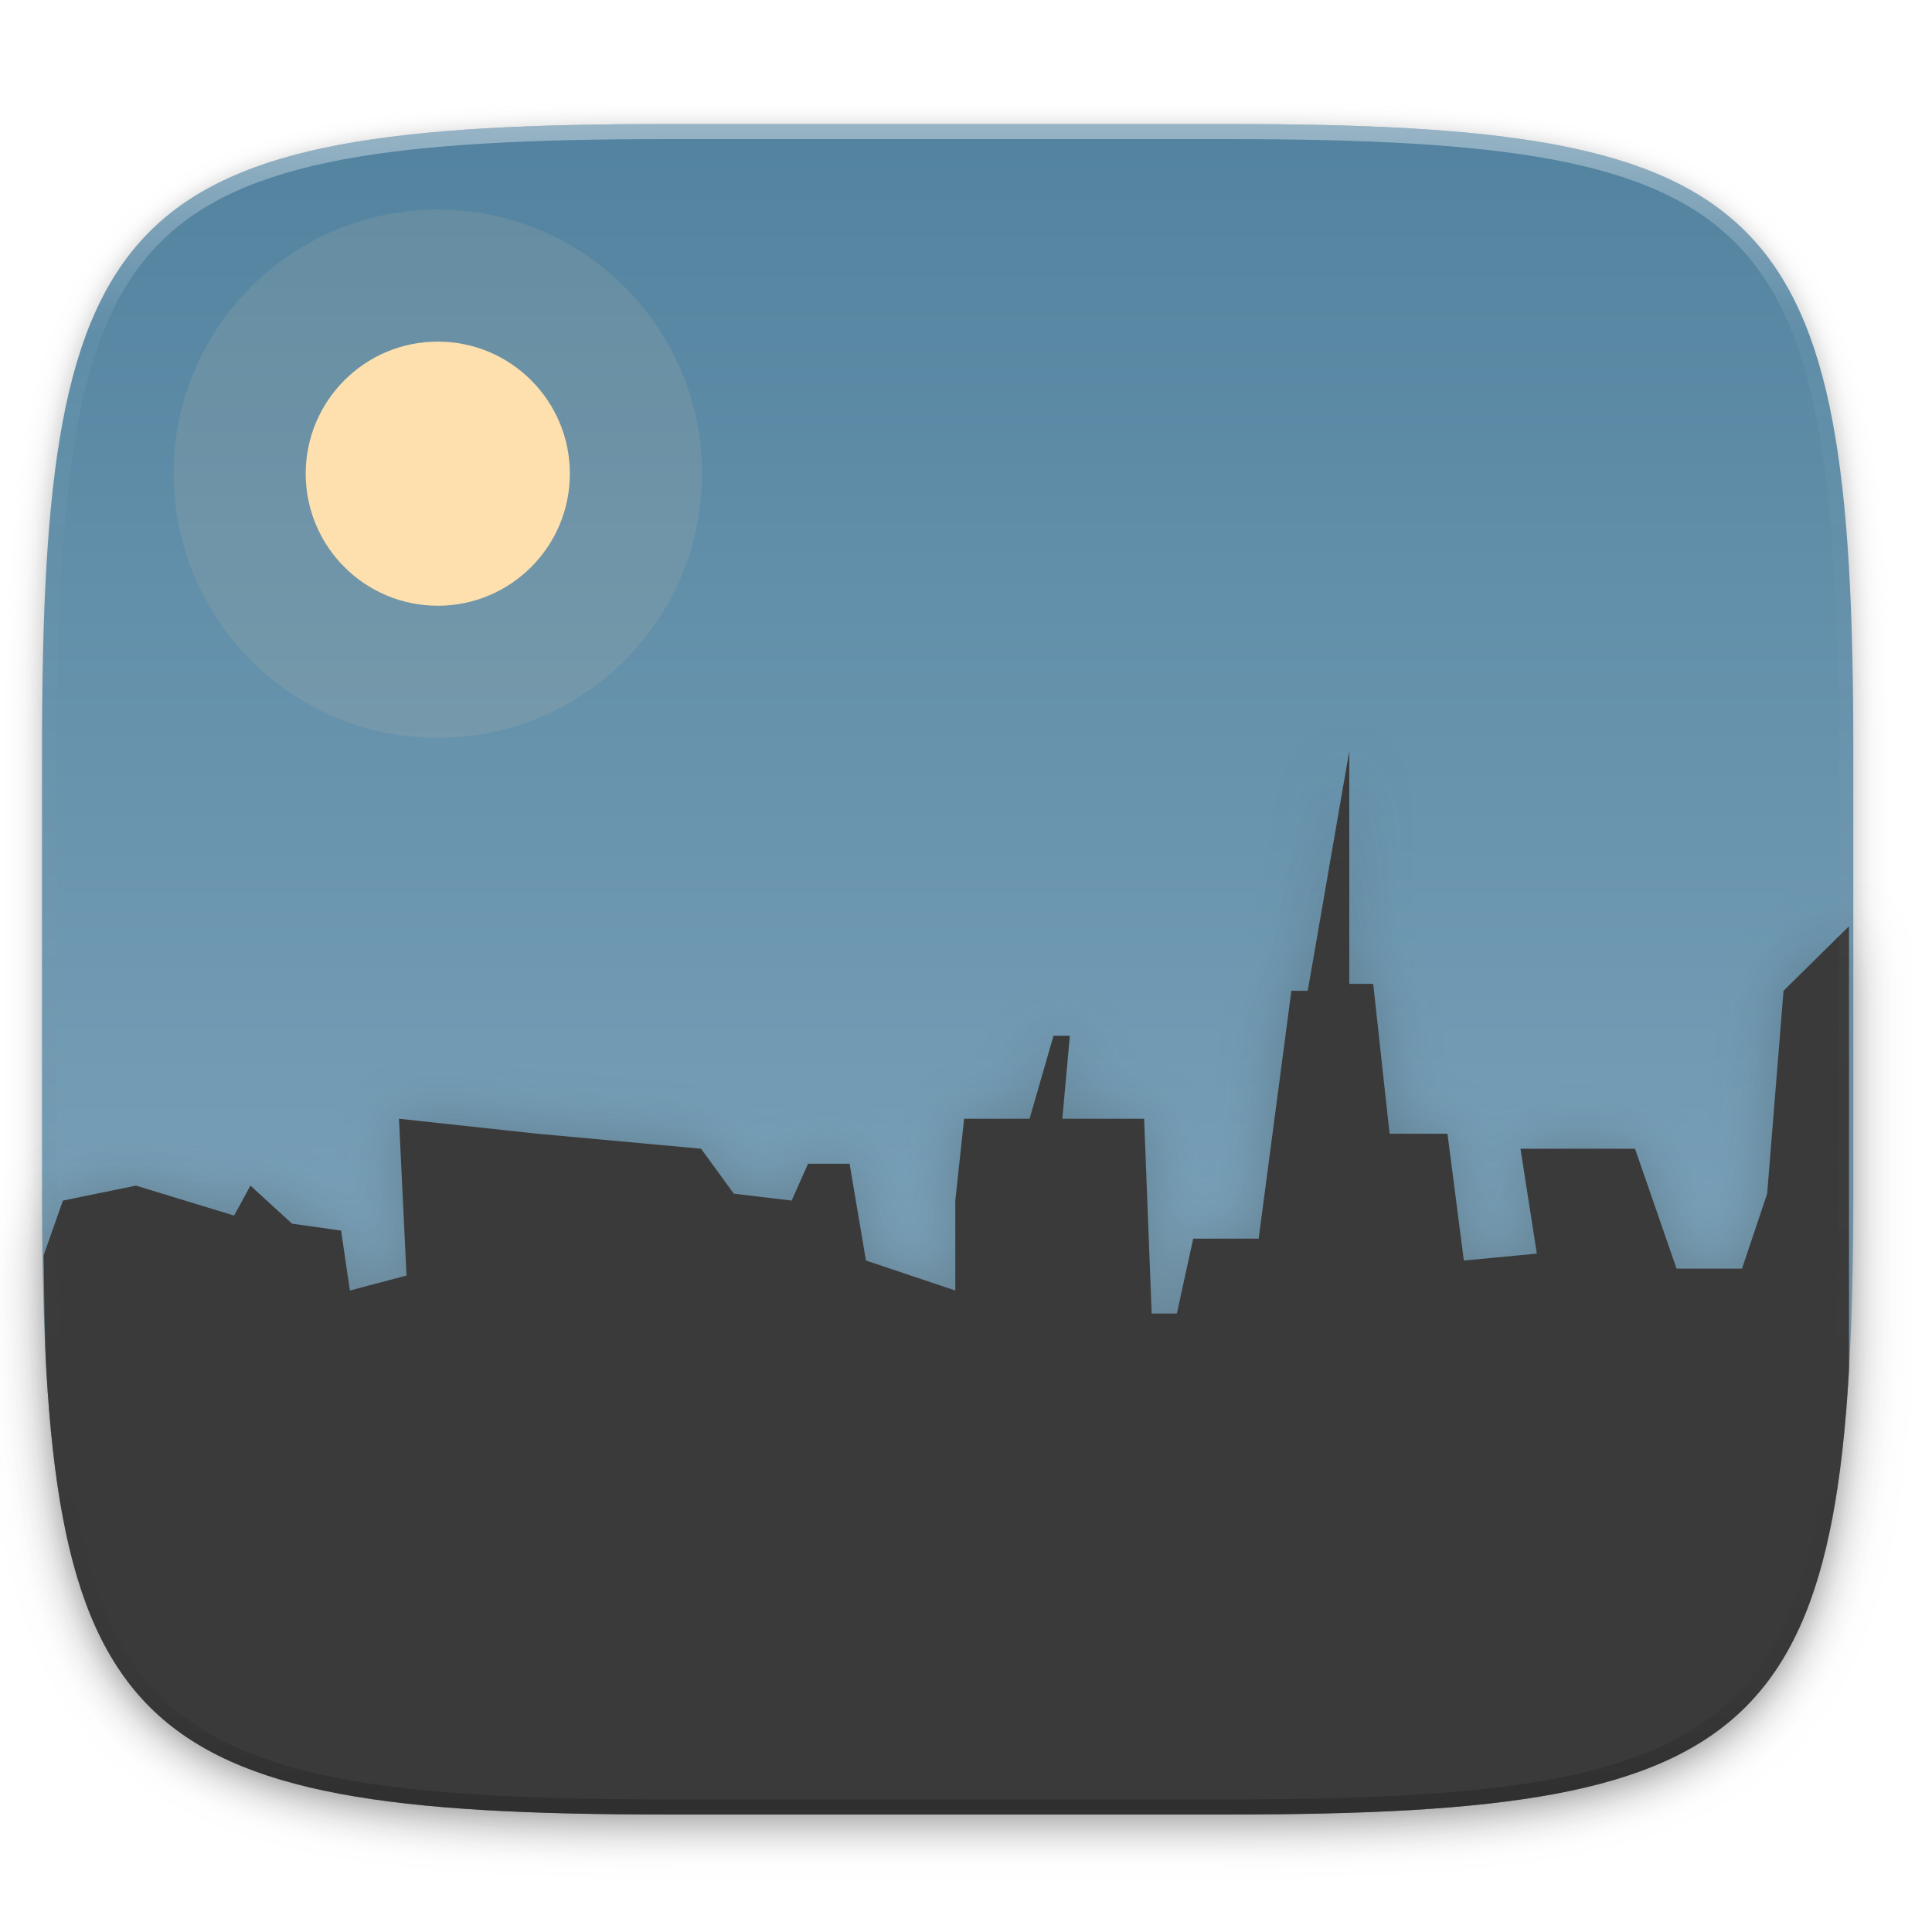
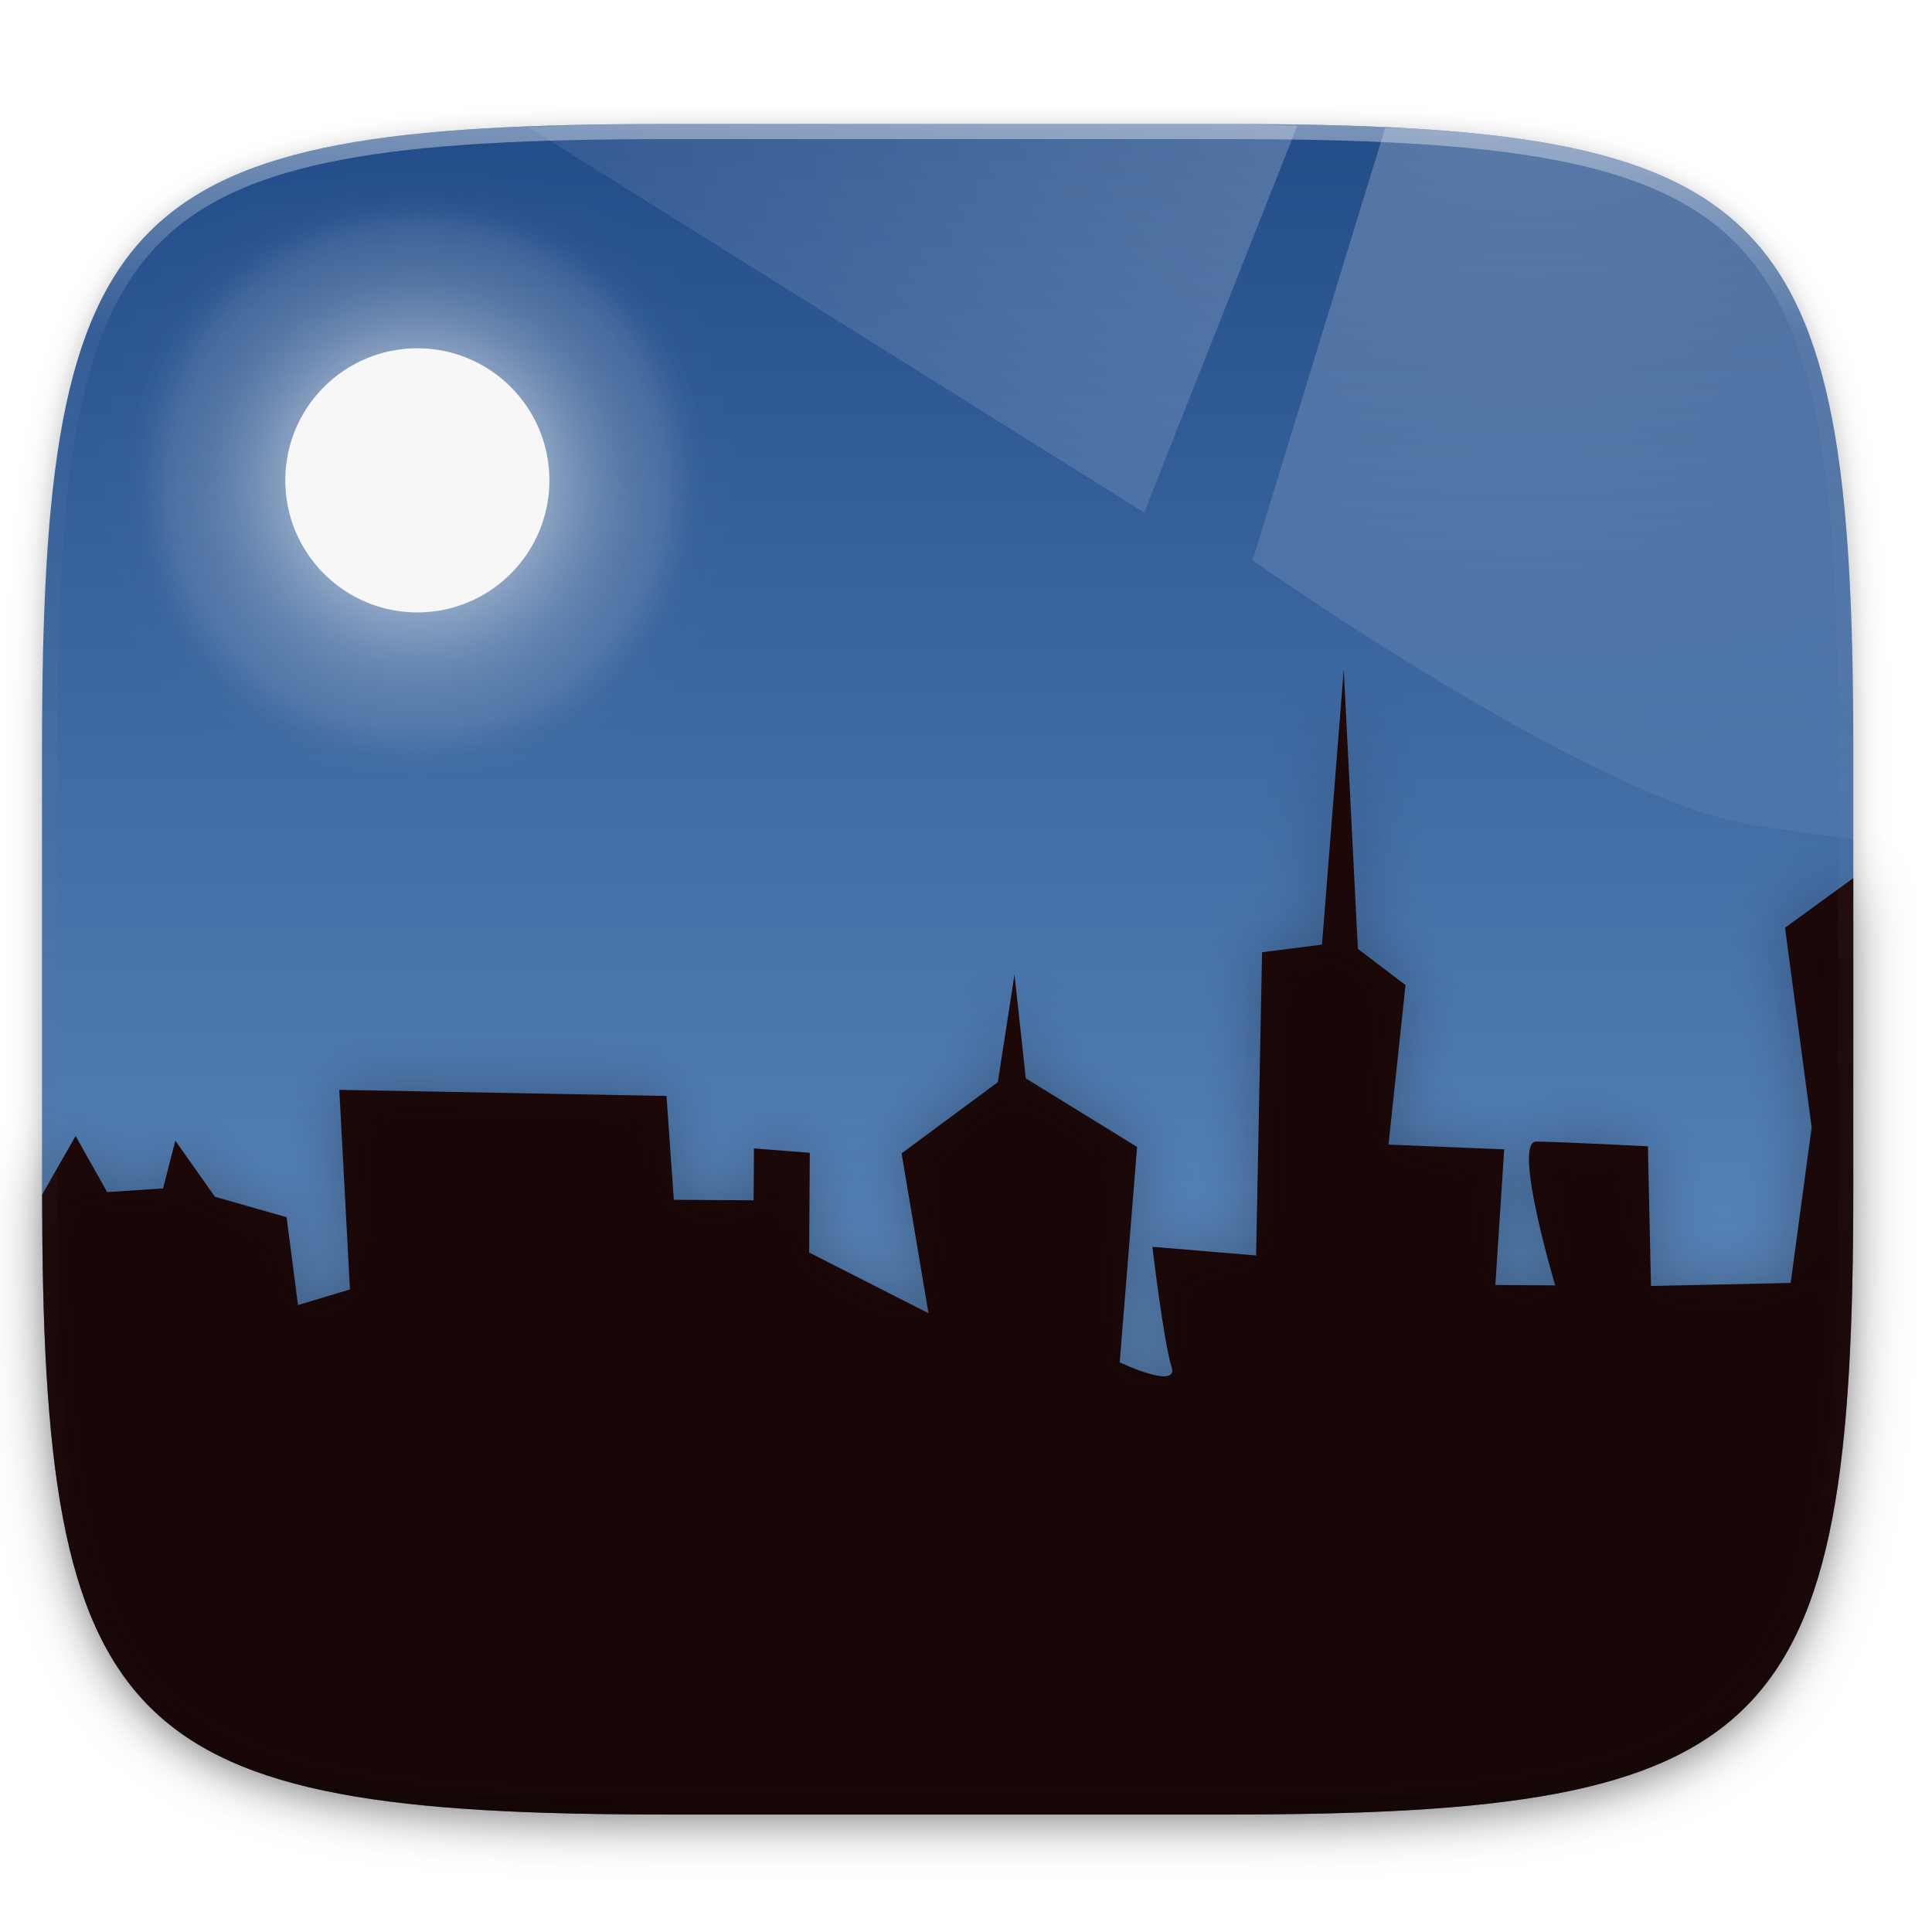
<svg xmlns="http://www.w3.org/2000/svg" xmlns:xlink="http://www.w3.org/1999/xlink" width="256" height="256" viewBox="0 0 67.733 67.733" version="1.1" id="svg1488">
  <defs id="defs1482">
    <clipPath clipPathUnits="userSpaceOnUse" id="clipPath1025">
      <path id="path1027" d="M 111.941,84 C 99.36,84.145 90.153,83.714 82.625,87.867 c -3.764,2.077 -6.752,5.575 -8.398,9.961 C 72.58,102.214 72,107.424 72,114 v 42 h 160 v -26 c 0,-6.576 -0.58,-11.786 -2.227,-16.172 -0.205,-0.545 -0.479,-1.04 -0.742,-1.543 -0.1,-0.185 -0.178,-0.381 -0.273,-0.566 -1.727,-3.388 -4.255,-6.145 -7.383,-7.871 C 213.846,99.694 204.64,100.145 192.059,100 H 192 151.668 L 135.453,84 h -23.492 z" style="color:#000000;font-style:normal;font-variant:normal;font-weight:normal;font-stretch:normal;font-size:medium;line-height:normal;font-family:sans-serif;font-variant-ligatures:none;font-variant-position:normal;font-variant-caps:normal;font-variant-numeric:normal;font-variant-alternates:normal;font-feature-settings:normal;text-indent:0;text-align:start;text-decoration:none;text-decoration-line:none;text-decoration-style:solid;text-decoration-color:#000000;letter-spacing:normal;word-spacing:normal;text-transform:none;writing-mode:lr-tb;direction:ltr;baseline-shift:baseline;text-anchor:start;white-space:normal;shape-padding:0;clip-rule:nonzero;display:inline;overflow:visible;visibility:visible;opacity:1;isolation:auto;mix-blend-mode:normal;color-interpolation:sRGB;color-interpolation-filters:linearRGB;solid-color:#000000;solid-opacity:1;fill:#e3dfd5;fill-opacity:1;fill-rule:nonzero;stroke:none;stroke-width:4;stroke-linecap:butt;stroke-linejoin:miter;stroke-miterlimit:4;stroke-dasharray:none;stroke-dashoffset:0;stroke-opacity:1;marker:none;color-rendering:auto;image-rendering:auto;shape-rendering:auto;text-rendering:auto;enable-background:accumulate" />
    </clipPath>
    <clipPath clipPathUnits="userSpaceOnUse" id="clipPath1082-3">
      <path id="path1084-6" d="M 361.938,-212 C 507.235,-212 528,-191.287 528,-46.125 V 70.125 C 528,215.286 507.235,236 361.938,236 H 214.062 C 68.765,236 48,215.286 48,70.125 V -46.125 C 48,-191.287 68.765,-212 214.062,-212 Z" style="display:inline;opacity:1;fill:#8c59d9;fill-opacity:1;stroke:none;stroke-width:2;stroke-linecap:round;stroke-linejoin:round;stroke-miterlimit:4;stroke-dasharray:none;stroke-dashoffset:0;stroke-opacity:1;enable-background:new" />
    </clipPath>
    <clipPath clipPathUnits="userSpaceOnUse" id="clipPath1082-3-5">
      <path id="path1084-6-6" d="M 361.938,-212 C 507.235,-212 528,-191.287 528,-46.125 V 70.125 C 528,215.286 507.235,236 361.938,236 H 214.062 C 68.765,236 48,215.286 48,70.125 V -46.125 C 48,-191.287 68.765,-212 214.062,-212 Z" style="display:inline;opacity:1;fill:#8c59d9;fill-opacity:1;stroke:none;stroke-width:2;stroke-linecap:round;stroke-linejoin:round;stroke-miterlimit:4;stroke-dasharray:none;stroke-dashoffset:0;stroke-opacity:1;enable-background:new" />
    </clipPath>
    <linearGradient id="linearGradient3797-5">
      <stop id="stop3801" offset="0" style="stop-color:#f7f7f7;stop-opacity:1" />
      <stop id="stop3799" offset="1" style="stop-color:#e6e6e6;stop-opacity:1" />
    </linearGradient>
    <linearGradient xlink:href="#linearGradient1013" id="linearGradient1108" x1="296" y1="-212" x2="296" y2="236" gradientUnits="userSpaceOnUse" />
    <linearGradient id="linearGradient1013">
      <stop id="stop1005" offset="0" style="stop-color:#ffffff;stop-opacity:1;" />
      <stop style="stop-color:#ffffff;stop-opacity:0.098" offset="0.125" id="stop1007" />
      <stop style="stop-color:#000000;stop-opacity:0.098" offset="0.925" id="stop1009" />
      <stop id="stop1011" offset="1" style="stop-color:#000000;stop-opacity:0.498" />
    </linearGradient>
    <clipPath clipPathUnits="userSpaceOnUse" id="clipPath1082-3-3">
      <path id="path1084-6-67" d="M 361.938,-212 C 507.235,-212 528,-191.287 528,-46.125 V 70.125 C 528,215.286 507.235,236 361.938,236 H 214.062 C 68.765,236 48,215.286 48,70.125 V -46.125 C 48,-191.287 68.765,-212 214.062,-212 Z" style="display:inline;opacity:1;fill:#8c59d9;fill-opacity:1;stroke:none;stroke-width:2;stroke-linecap:round;stroke-linejoin:round;stroke-miterlimit:4;stroke-dasharray:none;stroke-dashoffset:0;stroke-opacity:1;enable-background:new" />
    </clipPath>
-     <linearGradient xlink:href="#linearGradient6883-8" id="linearGradient878" x1="32" y1="156" x2="272" y2="156" gradientUnits="userSpaceOnUse" gradientTransform="matrix(0,0.2645833,-0.2645833,0,74.4982,223.031)" />
+     <linearGradient xlink:href="#linearGradient6969-5" id="linearGradient878" x1="32" y1="156" x2="272" y2="156" gradientUnits="userSpaceOnUse" gradientTransform="matrix(0,0.2645833,-0.2645833,0,74.4982,223.031)" />
    <filter style="color-interpolation-filters:sRGB" id="filter938" x="-0.023" width="1.046" y="-0.025" height="1.05">
      <feGaussianBlur stdDeviation="2.32" id="feGaussianBlur940" />
    </filter>
    <filter style="color-interpolation-filters:sRGB" id="filter4569" x="-0.012" width="1.023" y="-0.012" height="1.025">
      <feGaussianBlur stdDeviation="1.16" id="feGaussianBlur4571" />
    </filter>
    <linearGradient id="linearGradient7537">
      <stop style="stop-color:#f37e40;stop-opacity:1" offset="0" id="stop7539" />
      <stop style="stop-color:#f34f17;stop-opacity:1" offset="1" id="stop7541" />
    </linearGradient>
    <linearGradient id="linearGradient5048">
      <stop id="stop5050" style="stop-color:#000000;stop-opacity:0" offset="0" />
      <stop id="stop5056" style="stop-color:#000000;stop-opacity:1" offset="0.5" />
      <stop id="stop5052" style="stop-color:#000000;stop-opacity:0" offset="1" />
    </linearGradient>
    <linearGradient id="linearGradient5060">
      <stop id="stop5062" style="stop-color:#000000;stop-opacity:1" offset="0" />
      <stop id="stop5064" style="stop-color:#000000;stop-opacity:0" offset="1" />
    </linearGradient>
    <linearGradient id="linearGradient259-942">
      <stop id="stop3802" style="stop-color:#ffffff;stop-opacity:1" offset="0" />
      <stop id="stop3804" style="stop-color:#e0e0e0;stop-opacity:1" offset="1" />
    </linearGradient>
    <linearGradient id="linearGradient4157-401-351">
      <stop id="stop3790" style="stop-color:#262626;stop-opacity:1" offset="0" />
      <stop id="stop3792" style="stop-color:#828282;stop-opacity:1" offset="1" />
    </linearGradient>
    <linearGradient id="linearGradient3610-302">
      <stop id="stop3796" style="stop-color:#333333;stop-opacity:1" offset="0" />
      <stop id="stop3798" style="stop-color:#292929;stop-opacity:1" offset="1" />
    </linearGradient>
-     <linearGradient id="linearGradient6883-8">
-       <stop style="stop-color:#50819e;stop-opacity:1" offset="0" id="stop6885-3" />
-       <stop style="stop-color:#8db0c5;stop-opacity:1" offset="1" id="stop6887-2" />
-     </linearGradient>
    <linearGradient id="linearGradient6924">
      <stop style="stop-color:#ffffff;stop-opacity:1;" offset="0" id="stop6926" />
      <stop id="stop6932" offset="0.5" style="stop-color:#fee3ba;stop-opacity:1;" />
      <stop style="stop-color:#fedaa1;stop-opacity:1;" offset="1" id="stop6928" />
    </linearGradient>
-     <filter style="color-interpolation-filters:sRGB" id="filter884" x="-0.038" width="1.076" y="-0.065" height="1.129">
-       <feGaussianBlur stdDeviation="3.801" id="feGaussianBlur886" />
+     <filter id="filter5562-3" style="color-interpolation-filters:sRGB">
+       <feGaussianBlur stdDeviation="1.364" id="feGaussianBlur5564-0" />
+     </filter>
+     <filter id="filter5574-7" x="-0.145" width="1.29" y="-0.135" height="1.27" style="color-interpolation-filters:sRGB">
+       <feGaussianBlur stdDeviation="9.216" id="feGaussianBlur5576-7" />
+     </filter>
+     <filter id="filter5574" x="-0.145" width="1.29" y="-0.135" height="1.27">
+       <feGaussianBlur stdDeviation="9.216" id="feGaussianBlur5576" />
+     </filter>
+     <filter id="filter5562">
+       <feGaussianBlur stdDeviation="1.364" id="feGaussianBlur5564" />
+     </filter>
+     <linearGradient xlink:href="#linearGradient4732" id="linearGradient5617" gradientUnits="userSpaceOnUse" gradientTransform="rotate(-176.323,123.4737,160.7029)" x1="68.874" y1="51.558" x2="175.176" y2="109.705" />
+     <linearGradient id="linearGradient4732">
+       <stop id="stop4734" offset="0" style="stop-color:#ffffff;stop-opacity:1" />
+       <stop style="stop-color:#d7dad3;stop-opacity:1;" offset="0.154" id="stop4738" />
+       <stop id="stop4736" offset="1" style="stop-color:white;stop-opacity:1;" />
+     </linearGradient>
+     <linearGradient xlink:href="#linearGradient5626" id="linearGradient5619" gradientUnits="userSpaceOnUse" gradientTransform="rotate(-176.323,124.1748,161.0258)" x1="179.236" y1="142.296" x2="148.465" y2="51.268" />
+     <linearGradient id="linearGradient5626" gradientUnits="userSpaceOnUse" x1="135.969" y1="291.778" x2="41.133" y2="74.766">
+       <stop offset="0" style="stop-color:#d16060;stop-opacity:1" id="stop5628" />
+       <stop offset="1" style="stop-color:#dac0c5;stop-opacity:1" id="stop5631" />
+     </linearGradient>
+     <clipPath clipPathUnits="userSpaceOnUse" id="clipPath4748">
+       <path d="M 155.529,128.789 41.039,161.1 78.348,293.535 C 116.716,282.707 156.244,274.22 193.127,259.041 178.248,216.641 168.778,171.706 155.529,128.789 Z" id="path4750" style="color:#000000;display:inline;overflow:visible;visibility:visible;fill:none;stroke:#000000;stroke-width:1.106;stroke-opacity:1;marker:none;enable-background:accumulate" />
+     </clipPath>
+     <filter id="filter4764">
+       <feGaussianBlur stdDeviation="0.475" id="feGaussianBlur4766" />
+     </filter>
+     <radialGradient xlink:href="#linearGradient5583" id="radialGradient5621" gradientUnits="userSpaceOnUse" gradientTransform="matrix(4.259395,-0.1272755,0.09040718,3.025563,-306.7428,-359.7944)" cx="117.197" cy="126.459" fx="117.197" fy="126.459" r="43" />
+     <linearGradient id="linearGradient5583">
+       <stop style="stop-color:#ffffff;stop-opacity:1;" offset="0" id="stop5585" />
+       <stop style="stop-color:#ffffff;stop-opacity:0;" offset="1" id="stop5587" />
+     </linearGradient>
+     <filter id="filter5597" x="-0.123" width="1.246" y="-0.162" height="1.324">
+       <feGaussianBlur stdDeviation="3.913" id="feGaussianBlur5599" />
+     </filter>
+     <filter id="filter5739">
+       <feGaussianBlur stdDeviation="0.899" id="feGaussianBlur5741" />
+     </filter>
+     <linearGradient xlink:href="#linearGradient82201" id="linearGradient5737" gradientUnits="userSpaceOnUse" gradientTransform="rotate(-176.323,223.2,147.3968)" x1="68.874" y1="51.558" x2="175.176" y2="109.705" />
+     <linearGradient id="linearGradient82201">
+       <stop style="stop-color:#eeeeee;stop-opacity:1" offset="0" id="stop82203" />
+       <stop id="stop82205" offset="0.154" style="stop-color:#d7dad3;stop-opacity:1;" />
+       <stop style="stop-color:white;stop-opacity:1;" offset="1" id="stop82207" />
+     </linearGradient>
+     <filter id="filter953" x="-0.123" width="1.246" y="-0.162" height="1.324">
+       <feGaussianBlur stdDeviation="3.913" id="feGaussianBlur951" />
+     </filter>
+     <linearGradient xlink:href="#linearGradient6969-5" id="linearGradient81638-4" gradientUnits="userSpaceOnUse" gradientTransform="matrix(2.861563,0,0,3.686704,-235.9714,64.67413)" x1="-11.986" y1="11.5" x2="-11.986" y2="28.977" />
+     <linearGradient id="linearGradient6969-5">
+       <stop style="stop-color:#204a87;stop-opacity:1" offset="0" id="stop6971-9" />
+       <stop style="stop-color:#729fcf;stop-opacity:1" offset="1" id="stop6973-3" />
+     </linearGradient>
+     <clipPath id="clipPath4719-3-3" clipPathUnits="userSpaceOnUse">
+       <rect y="428" x="84" height="56" width="92" id="rect4721-9-7" style="fill:#000000;fill-opacity:1;stroke:none" />
+     </clipPath>
+     <filter height="1.605" y="-0.303" width="1.605" x="-0.303" id="filter4709-1-0" style="color-interpolation-filters:sRGB">
+       <feGaussianBlur id="feGaussianBlur4711-29-9" stdDeviation="3.533" />
+     </filter>
+     <filter id="filter4608-6-0" style="color-interpolation-filters:sRGB">
+       <feGaussianBlur id="feGaussianBlur4610-1-5" stdDeviation="0.841" />
+     </filter>
+     <filter height="1.405" y="-0.203" width="1.222" x="-0.111" id="filter4616-8-2" style="color-interpolation-filters:sRGB">
+       <feGaussianBlur id="feGaussianBlur4618-0-5" stdDeviation="0.839" />
+     </filter>
+     <linearGradient xlink:href="#linearGradient4616-1-3" id="linearGradient81640-2" gradientUnits="userSpaceOnUse" gradientTransform="matrix(2.968333,0,0,4.83878,-236.2578,34.4813)" x1="25.355" y1="33.357" x2="25.355" y2="31.763" />
+     <linearGradient id="linearGradient4616-1-3">
+       <stop id="stop4618-9-7" offset="0" style="stop-color: rgb(46, 52, 54); stop-opacity: 1;" />
+       <stop id="stop4620-2-6" offset="1" style="stop-color: rgb(46, 52, 54); stop-opacity: 0;" />
+     </linearGradient>
+     <linearGradient xlink:href="#linearGradient5060" id="linearGradient81642-3" gradientUnits="userSpaceOnUse" gradientTransform="matrix(1.096994,0,0,1.382513,-291.0086,-477.9545)" x1="145" y1="481.125" x2="149.75" y2="492.875" />
+     <clipPath id="clipPath4396-4-0" clipPathUnits="userSpaceOnUse">
+       <path id="path4398-9-9" d="m 79.406,432.781 c 4.952,3.156 10.098,2.36 13.812,6.281 0.209,0.22 0.415,0.413 0.625,0.625 -0.912,0.013 -3.362,-0.645 -5.812,-0.219 -2.04,0.355 -4.026,-0.554 -6.438,1.031 2.809,-1.177 5.059,-0.417 7.312,-0.719 1.757,-0.236 4.86,0.606 6.844,1.75 3.199,2.92 6.068,5.003 6.656,7.031 0.752,2.591 0.931,10.177 0.969,13.312 -0.34,-0.274 -0.661,-0.565 -0.969,-0.875 -0.689,-0.713 -1.348,-1.478 -2.156,-2.062 -0.777,-0.563 -1.583,-1.081 -2.219,-1.812 -0.665,-0.897 -1.447,-1.697 -2.188,-2.531 -0.706,-0.722 -1.456,-1.397 -2.125,-2.156 -0.616,-0.757 -1.336,-1.423 -2.188,-1.906 -0.776,-0.473 -1.583,-1.003 -2.531,-0.969 -0.475,-0.079 -0.959,-0.191 -1.312,-0.531 -0.598,-0.442 -1.324,-0.713 -2.062,-0.781 l 0.125,0.062 c 0.911,0.245 1.682,0.822 2.406,1.406 0.825,0.411 1.87,0.341 2.531,1.062 0.705,0.744 1.761,1.144 2.281,2.062 0.209,0.35 0.45,0.665 0.719,0.969 -0.703,0.279 -1.379,1.262 -1.875,1.594 -1.298,0.868 -4.609,-2.748 -7.5,-2.406 2.085,-0.047 5.755,2.508 6.469,2.719 0.558,0.165 -1.666,2.104 -3.375,3.031 1.517,-0.431 3.977,-2.517 4.438,-2.625 0.578,-0.135 1.162,-1.947 2.438,-1.688 0.267,0.282 0.54,0.573 0.781,0.875 0.693,0.78 1.386,1.54 1.969,2.406 0.852,1.062 1.955,1.878 2.875,2.875 0.747,0.78 1.395,1.646 2.094,2.469 0.933,1.125 1.879,2.25 2.812,3.375 0.421,0.873 1.032,1.61 1.656,2.344 0.666,0.76 1.31,1.558 1.812,2.438 0.599,0.891 1.113,1.841 1.5,2.844 0.308,0.948 0.484,1.921 0.625,2.906 0.191,1.037 0.349,2.099 0.25,3.156 -0.146,1.571 -0.307,3.146 -0.438,4.719 -0.022,0.784 -0.121,1.621 0.25,2.344 0.886,0.561 1.944,0.692 2.969,0.75 0.866,-0.024 1.726,-0.225 2.469,-0.688 0.319,-0.162 0.634,-0.495 0.469,-0.875 -0.187,-1.017 -0.403,-2.031 -0.5,-3.062 -0.134,-1.153 -0.26,-2.311 -0.344,-3.469 -0.099,-1.095 -0.148,-2.183 -0.188,-3.281 0.032,-1.002 0.077,-2.036 0.375,-3 0.325,-0.942 0.652,-2.183 1.25,-2.969 0.851,-1.043 2.116,-1.516 3.094,-2.438 0.824,-0.717 1.689,-1.39 2.469,-2.156 0.759,-0.713 1.634,-2.171 2.312,-2.969 0.762,-0.806 1.49,-0.899 2.219,-1.625 0.19,-0.13 0.388,-0.258 0.594,-0.375 0.529,-0.268 1.041,-0.576 1.719,-0.625 0.7,0.04 1.394,-0.19 2.094,-0.094 0.7,0.056 1.029,0.729 1.781,0.656 0.665,-0.123 1.352,-0.12 2.031,-0.062 -0.215,-0.084 -0.446,-0.154 -0.688,-0.188 -0.49,-0.09 -0.984,0.076 -1.469,0.031 -0.632,-0.054 -0.831,-0.556 -1.375,-0.719 -0.662,-0.116 -1.359,0.101 -2.031,0.062 -0.538,-0.074 -1.055,0.045 -1.594,0.031 0.764,-1.123 1.443,-2.447 2.25,-3.375 1.34,-1.245 2.987,-2.482 4.031,-2.969 1.392,-0.648 2.385,0.158 4.219,-0.75 -2.04,0.861 -3.281,-0.277 -5.688,1.125 -1.326,0.762 -2.212,1.187 -2.969,1.719 -1.588,-1.345 -0.705,-6.062 -2.094,-8.781 0.083,-0.096 0.125,-0.207 0.125,-0.344 1.544,-0.658 3.855,-0.626 5.344,-0.344 1.809,0.343 1.143,0.697 2.062,0.75 0.808,0.046 2.213,0.834 3.344,1.281 1.223,0.484 1.538,-0.021 3.844,1.219 -1.655,-1.121 -3.349,-1.132 -3.594,-1.406 0.746,-2.429 3.796,-2.887 5.062,-5.188 -1.764,2.593 -4.053,2.34 -5.281,5.094 -1.227,-0.344 -2.443,-0.893 -3.062,-1.281 1.498,-1.875 -1.687,-7.19 -1.781,-9 -0.111,2.413 2.831,5.847 1.25,8.812 -3.168,-1.259 -5.75,-0.789 -7.438,-0.406 -0.063,-0.043 -0.141,-0.08 -0.219,-0.094 -1.385,-2.041 -0.953,-3.546 -2.5,-5.781 0.86,2.035 1.031,4.215 1.875,5.969 0.02,0.042 0.043,0.083 0.062,0.125 -0.039,0.075 -0.062,0.16 -0.062,0.25 0,0.226 0.147,0.417 0.344,0.5 0.925,2.721 0.582,6.132 0.812,8.656 -2.339,-3.839 -5.156,-3.902 -6.781,-10.25 1.349,7.769 7.428,8.464 5.875,13.344 -1.189,1.239 -3.117,3.336 -4.031,4.25 -0.763,0.679 -1.596,1.268 -2.438,1.844 -0.876,0.654 -0.797,1.133 -1.719,1.719 -0.687,0.463 -2.248,0.962 -2.844,1.438 -0.779,0.622 -1.21,1.47 -1.875,2.312 -0.354,0.479 -1.24,0.615 -1.562,1.25 -0.329,-1.332 -1.286,-3.809 -3.094,-4.844 -0.893,-0.512 -1.895,-1.439 -2.625,-2.219 -0.162,-0.17 -0.321,-0.317 -0.5,-0.469 -1.242,-3.001 -1.375,-6.709 -1.656,-10.062 0.097,-0.092 0.174,-0.191 0.281,-0.281 0.537,-0.405 1.031,-0.859 1.938,-1.125 1.004,-0.197 1.643,0.335 2.688,0.188 1.015,-0.183 1.852,-1.065 2.844,-1.375 0.834,-0.325 2.075,-0.138 3.062,-0.312 -1.148,0.056 -2.265,-0.148 -3.375,0.188 -0.919,0.162 -1.466,1.117 -2.344,1.156 -1.008,0.119 -1.63,-0.407 -2.594,-0.219 -0.803,0.114 -1.459,0.397 -2.219,0.562 -0.096,-0.061 -0.413,0.05 -0.406,-0.062 -0.062,-0.566 -0.128,-1.127 -0.219,-1.656 -0.06,-3.897 4.273,-2.57 5.156,-3.25 0.581,-0.448 3.855,-3.049 6.75,-3.656 -3.435,0.62 -6.899,3.236 -6.562,2.406 0.43,-1.06 0.76,-7.918 2.844,-10.375 -3.233,3.138 -1.937,10.598 -4.281,11.312 -1.149,0.351 -3.948,-0.011 -4.438,1.375 -0.105,-0.299 -0.212,-0.573 -0.344,-0.844 -0.848,-1.747 -3.208,-3.669 -5.719,-5.844 -0.247,-1.223 1.709,-1.614 1.906,-2.125 0.153,-0.396 2.422,-2.389 3,-3.688 -1.082,1.426 -3.179,3.223 -3.281,2.719 -0.131,-0.644 -2.232,-4.077 -1.969,-5.906 -0.634,2.513 2.512,5.711 1.531,6.781 -0.404,0.441 -1.568,1.001 -1.812,1.656 -1.213,-1.066 -2.419,-2.18 -3.531,-3.406 -3.251,-3.584 -5.745,-2.032 -14.312,-5.656 z" style="display:inline;fill:#000000;fill-opacity:1;fill-rule:evenodd;stroke:none" />
+     </clipPath>
+     <filter id="filter4412-3-4" style="color-interpolation-filters:sRGB">
+       <feGaussianBlur id="feGaussianBlur4414-08-9" stdDeviation="0.594" />
+     </filter>
+     <radialGradient r="46" fy="536.622" fx="130" cy="536.622" cx="130" gradientTransform="matrix(3.520625,0,0,0.2630189,-608.8568,18.48214)" gradientUnits="userSpaceOnUse" id="radialGradient81697" xlink:href="#linearGradient5060" />
+     <radialGradient r="43" fy="126.459" fx="117.197" cy="126.459" cx="117.197" gradientTransform="matrix(-2.417212,0.8554769,0.6076682,1.71701,260.1171,-142.0667)" gradientUnits="userSpaceOnUse" id="radialGradient5680" xlink:href="#linearGradient5583" />
+     <filter style="color-interpolation-filters:sRGB" id="filter1106" x="-0.039" width="1.078" y="-0.062" height="1.124">
+       <feGaussianBlur stdDeviation="3.917" id="feGaussianBlur1108" />
+     </filter>
+     <filter style="color-interpolation-filters:sRGB" id="filter1237" x="-0.72" width="2.44" y="-0.72" height="2.44">
+       <feGaussianBlur stdDeviation="18.08" id="feGaussianBlur1239" />
+     </filter>
+     <filter style="color-interpolation-filters:sRGB" id="filter1261" x="-0.06" width="1.12" y="-0.06" height="1.12">
+       <feGaussianBlur stdDeviation="3.013" id="feGaussianBlur1263" />
    </filter>
  </defs>
  <g id="layer1" transform="translate(0,-229.2667)">
    <path id="path4567" d="m 162.537,3.568 c 72.649,0 83.031,10.357 83.031,82.938 v 58.125 c 0,72.581 -10.383,82.938 -83.031,82.938 H 88.599 C 15.951,227.568 5.568,217.211 5.568,144.631 V 86.506 c 0,-72.581 10.383,-82.938 83.031,-82.938 z" style="display:inline;opacity:0.1;fill:#000000;fill-opacity:1;stroke:none;stroke-width:2;stroke-linecap:round;stroke-linejoin:round;stroke-miterlimit:4;stroke-dasharray:none;stroke-dashoffset:0;stroke-opacity:1;filter:url(#filter4569);enable-background:new" transform="matrix(0.2645833,0,0,0.2645833,-1.8735229e-8,232.6703)" />
    <path style="display:inline;opacity:0.2;fill:#000000;fill-opacity:1;stroke:none;stroke-width:2;stroke-linecap:round;stroke-linejoin:round;stroke-miterlimit:4;stroke-dasharray:none;stroke-dashoffset:0;stroke-opacity:1;filter:url(#filter938);enable-background:new" d="m 162.537,5.568 c 72.649,0 83.031,10.357 83.031,82.938 v 58.125 c 0,72.581 -10.383,82.938 -83.031,82.938 H 88.599 C 15.951,229.568 5.568,219.211 5.568,146.631 V 88.506 c 0,-72.581 10.383,-82.938 83.031,-82.938 z" id="path936" transform="matrix(0.2645833,0,0,0.2645833,-1.8735229e-8,232.6703)" />
    <path style="display:inline;opacity:1;fill:url(#linearGradient878);fill-opacity:1.0;stroke:none;stroke-width:0.529;stroke-linecap:round;stroke-linejoin:round;stroke-miterlimit:4;stroke-dasharray:none;stroke-dashoffset:0;stroke-opacity:1;enable-background:new" d="m 43.005,233.614 c 19.222,0 21.969,2.74 21.969,21.944 v 15.379 c 0,19.204 -2.747,21.944 -21.969,21.944 h -19.563 c -19.222,0 -21.969,-2.74 -21.969,-21.944 v -15.379 c 0,-19.204 2.747,-21.944 21.969,-21.944 z" id="rect877" />
    <g transform="matrix(0.5291889,0,0,0.5291889,-36.95302,223.3248)" id="g5166">
      <g id="g6938" transform="matrix(1.333221,0,0,1.335098,94.26118,-1.074661)">
-         <ellipse cy="32.719" cx="3.429" id="path6891" style="color:#000000;display:inline;overflow:visible;visibility:visible;opacity:0.1;fill:#feda9f;fill-opacity:1;fill-rule:nonzero;stroke:none;stroke-width:2.478;marker:none;enable-background:accumulate" rx="13.126" ry="13.107" />
-         <ellipse cy="32.719" cx="3.429" id="path6891-1" style="color:#000000;display:inline;overflow:visible;visibility:visible;fill:#fedfae;fill-opacity:1;fill-rule:nonzero;stroke:none;stroke-width:1.239;marker:none;enable-background:accumulate" rx="6.563" ry="6.554" />
-         <path style="fill:#3a3a3a;fill-opacity:1;stroke:none;stroke-width:6.716" d="M 5.781 166.338 C 5.865 171.682 5.885 177.287 6.156 181.896 C 6.369 185.511 6.649 188.908 7.006 192.1 C 7.363 195.291 7.799 198.28 8.326 201.074 C 8.853 203.869 9.471 206.47 10.193 208.893 C 10.916 211.315 11.741 213.557 12.684 215.633 C 13.626 217.708 14.687 219.615 15.875 221.369 C 17.063 223.123 18.38 224.724 19.84 226.182 C 21.299 227.639 22.902 228.954 24.658 230.141 C 26.414 231.327 28.325 232.387 30.402 233.328 C 32.48 234.269 34.725 235.093 37.15 235.814 C 39.575 236.536 42.179 237.153 44.977 237.68 C 47.774 238.206 50.764 238.641 53.959 238.998 C 57.154 239.355 60.556 239.633 64.174 239.846 C 71.41 240.271 79.519 240.432 88.6 240.432 L 162.537 240.432 C 171.618 240.432 179.726 240.271 186.963 239.846 C 190.581 239.633 193.981 239.355 197.176 238.998 C 200.371 238.641 203.361 238.206 206.158 237.68 C 208.956 237.153 211.561 236.536 213.986 235.814 C 216.411 235.093 218.657 234.269 220.734 233.328 C 222.812 232.387 224.722 231.327 226.479 230.141 C 228.235 228.954 229.835 227.639 231.295 226.182 C 232.755 224.724 234.073 223.123 235.262 221.369 C 236.45 219.615 237.508 217.708 238.451 215.633 C 239.394 213.557 240.221 211.315 240.943 208.893 C 241.666 206.47 242.283 203.869 242.811 201.074 C 243.338 198.28 243.774 195.291 244.131 192.1 C 244.488 188.908 244.768 185.511 244.98 181.896 C 244.995 181.656 244.986 181.328 245 181.086 L 245 122.729 L 236.328 131.283 L 234.158 158.168 L 230.824 168.098 L 222.15 168.098 L 216.646 152.211 L 201.471 152.211 L 203.639 166.111 L 193.965 167.027 L 191.797 150.225 L 184.125 150.225 L 181.957 130.365 L 178.787 130.365 L 178.787 99.508 L 173.283 131.283 L 171.115 131.283 L 166.779 164.125 L 158.105 164.125 L 155.938 174.055 L 152.602 174.055 L 151.602 148.238 L 140.762 148.238 L 141.762 137.24 L 139.594 137.24 L 136.424 148.238 L 127.752 148.238 L 126.584 159.084 L 126.584 160.154 L 126.584 171 L 114.742 167.027 L 112.574 154.197 L 107.07 154.197 L 104.902 159.084 L 97.23 158.168 L 92.895 152.211 L 71.213 150.225 L 52.867 148.238 L 53.867 169.014 L 46.361 171 L 45.195 163.057 L 38.689 162.141 L 33.186 157.1 L 31.018 161.07 L 18.01 157.1 L 8.336 159.084 L 5.781 166.338 z " id="path6062-6" transform="matrix(0.3750157,0,0,0.3744888,-18.32527,9.215026)" />
-         <path transform="matrix(0.3750157,0,0,0.3744888,-18.32527,9.215026)" id="path870" d="M 5.781 166.338 C 5.865 171.682 5.885 177.287 6.156 181.896 C 6.369 185.511 6.649 188.908 7.006 192.1 C 7.363 195.291 7.799 198.28 8.326 201.074 C 8.853 203.869 9.471 206.47 10.193 208.893 C 10.916 211.315 11.741 213.557 12.684 215.633 C 13.626 217.708 14.687 219.615 15.875 221.369 C 17.063 223.123 18.38 224.724 19.84 226.182 C 21.299 227.639 22.902 228.954 24.658 230.141 C 26.414 231.327 28.325 232.387 30.402 233.328 C 32.48 234.269 34.725 235.093 37.15 235.814 C 39.575 236.536 42.179 237.153 44.977 237.68 C 47.774 238.206 50.764 238.641 53.959 238.998 C 57.154 239.355 60.556 239.633 64.174 239.846 C 71.41 240.271 79.519 240.432 88.6 240.432 L 162.537 240.432 C 171.618 240.432 179.726 240.271 186.963 239.846 C 190.581 239.633 193.981 239.355 197.176 238.998 C 200.371 238.641 203.361 238.206 206.158 237.68 C 208.956 237.153 211.561 236.536 213.986 235.814 C 216.411 235.093 218.657 234.269 220.734 233.328 C 222.812 232.387 224.722 231.327 226.479 230.141 C 228.235 228.954 229.835 227.639 231.295 226.182 C 232.755 224.724 234.073 223.123 235.262 221.369 C 236.45 219.615 237.508 217.708 238.451 215.633 C 239.394 213.557 240.221 211.315 240.943 208.893 C 241.666 206.47 242.283 203.869 242.811 201.074 C 243.338 198.28 243.774 195.291 244.131 192.1 C 244.488 188.908 244.768 185.511 244.98 181.896 C 244.995 181.656 244.986 181.328 245 181.086 L 245 122.729 L 236.328 131.283 L 234.158 158.168 L 230.824 168.098 L 222.15 168.098 L 216.646 152.211 L 201.471 152.211 L 203.639 166.111 L 193.965 167.027 L 191.797 150.225 L 184.125 150.225 L 181.957 130.365 L 178.787 130.365 L 178.787 99.508 L 173.283 131.283 L 171.115 131.283 L 166.779 164.125 L 158.105 164.125 L 155.938 174.055 L 152.602 174.055 L 151.602 148.238 L 140.762 148.238 L 141.762 137.24 L 139.594 137.24 L 136.424 148.238 L 127.752 148.238 L 126.584 159.084 L 126.584 160.154 L 126.584 171 L 114.742 167.027 L 112.574 154.197 L 107.07 154.197 L 104.902 159.084 L 97.23 158.168 L 92.895 152.211 L 71.213 150.225 L 52.867 148.238 L 53.867 169.014 L 46.361 171 L 45.195 163.057 L 38.689 162.141 L 33.186 157.1 L 31.018 161.07 L 18.01 157.1 L 8.336 159.084 L 5.781 166.338 z " style="fill:#3a3a3a;fill-opacity:1;stroke:none;stroke-width:6.716;filter:url(#filter884);opacity:0.3" />
+         <g id="layer1-3" transform="matrix(1.417382,0,0,1.415391,-128.0718,5.356132)">
+           <g style="display:inline;enable-background:new" id="g27007" transform="matrix(0.1536539,0,0,0.1536539,7.203723,2.700533)">
+             <g id="g3938">
+               <g id="g5605" transform="translate(53.91799,-49.77045)">
+                 <path style="color:#000000;display:inline;overflow:visible;visibility:visible;fill:#1f0808;fill-opacity:1;stroke:none;stroke-width:6.243;marker:none;enable-background:accumulate" d="M 5.588 158.281 C 5.598 167.001 5.744 174.9 6.156 181.896 C 6.369 185.511 6.649 188.908 7.006 192.1 C 7.363 195.291 7.799 198.28 8.326 201.074 C 8.853 203.869 9.471 206.47 10.193 208.893 C 10.916 211.315 11.741 213.557 12.684 215.633 C 13.626 217.708 14.687 219.615 15.875 221.369 C 17.063 223.123 18.38 224.724 19.84 226.182 C 21.299 227.639 22.902 228.954 24.658 230.141 C 26.414 231.327 28.325 232.387 30.402 233.328 C 32.48 234.269 34.725 235.093 37.15 235.814 C 39.575 236.536 42.179 237.153 44.977 237.68 C 47.774 238.206 50.764 238.641 53.959 238.998 C 57.154 239.355 60.556 239.633 64.174 239.846 C 71.41 240.271 79.519 240.432 88.6 240.432 L 162.537 240.432 C 171.618 240.432 179.726 240.271 186.963 239.846 C 190.581 239.633 193.981 239.355 197.176 238.998 C 200.371 238.641 203.361 238.206 206.158 237.68 C 208.956 237.153 211.561 236.536 213.986 235.814 C 216.411 235.093 218.657 234.269 220.734 233.328 C 222.812 232.387 224.722 231.327 226.479 230.141 C 228.235 228.954 229.835 227.639 231.295 226.182 C 232.755 224.724 234.073 223.123 235.262 221.369 C 236.45 219.615 237.508 217.708 238.451 215.633 C 239.394 213.557 240.221 211.315 240.943 208.893 C 241.666 206.47 242.283 203.869 242.811 201.074 C 243.338 198.28 243.774 195.291 244.131 192.1 C 244.488 188.908 244.768 185.511 244.98 181.896 C 245.406 174.667 245.568 166.567 245.568 157.494 L 245.568 116.352 L 236.525 122.926 L 240.053 149.389 L 237.273 169.994 L 218.764 170.4 L 218.355 151.891 C 218.355 151.891 206.725 151.286 203.553 151.266 C 200.38 151.245 206.072 170.318 206.072 170.318 L 198.141 170.266 L 199.316 152.295 L 183.984 151.666 L 186.238 130.527 L 179.926 125.727 L 178.053 88.699 L 175.17 125.168 L 167.23 126.174 L 166.439 166.355 L 152.697 165.209 C 152.697 165.209 154.2 177.91 155.236 181.09 C 156.273 184.269 148.367 180.516 148.367 180.516 L 150.67 151.975 L 135.922 142.889 L 134.426 129.131 L 132.217 143.393 L 119.465 152.828 L 123.027 174.004 L 107.217 165.967 L 107.303 152.748 L 99.902 152.172 L 99.857 159.045 L 89.283 158.977 L 88.314 145.221 L 44.959 144.408 L 46.373 170.857 L 39.484 172.926 L 37.975 161.283 L 28.473 158.576 L 23.234 151.139 L 21.607 157.475 L 14.199 157.955 L 10.018 150.523 L 5.588 158.281 z " id="path5519" transform="matrix(1.721943,0,0,1.721943,403.1173,49.93867)" />
+                 <path style="color:#000000;display:inline;overflow:visible;visibility:visible;opacity:0.263;fill:url(#radialGradient5621);fill-opacity:1;fill-rule:nonzero;stroke:none;stroke-width:4.595;marker:none;enable-background:accumulate" d="M 171.908 16.656 C 168.705 16.603 166.021 16.432 162.537 16.432 L 88.6 16.432 C 81.701 16.432 75.865 16.648 70.045 16.879 L 151.607 67.924 L 171.908 16.656 z " id="path1115" transform="matrix(1.721943,0,0,1.721943,403.1173,49.93867)" />
+                 <path style="color:#000000;display:inline;overflow:visible;visibility:visible;opacity:0.263;fill:url(#radialGradient5621);fill-opacity:1;fill-rule:nonzero;stroke:none;stroke-width:4.595;marker:none;enable-background:accumulate" d="M 245.568 111.197 L 245.568 99.369 C 245.568 90.297 245.406 82.196 244.98 74.967 C 244.768 71.352 244.488 67.956 244.131 64.764 C 243.774 61.572 243.338 58.585 242.811 55.791 C 242.283 52.997 241.666 50.395 240.943 47.973 C 240.221 45.55 239.394 43.308 238.451 41.232 C 237.508 39.157 236.45 37.248 235.262 35.494 C 234.073 33.74 232.755 32.141 231.295 30.684 C 229.835 29.226 228.235 27.91 226.479 26.723 C 224.722 25.536 222.812 24.478 220.734 23.537 C 218.657 22.596 216.411 21.77 213.986 21.049 C 211.561 20.328 208.956 19.71 206.158 19.184 C 203.361 18.657 200.371 18.222 197.176 17.865 C 193.981 17.509 190.581 17.232 186.963 17.02 C 185.951 16.96 184.593 16.987 183.547 16.938 L 165.969 74.242 C 165.969 74.242 210.771 105.835 232.023 109.281 C 237.134 110.11 241.611 110.719 245.568 111.197 z " id="path1113" transform="matrix(1.721943,0,0,1.721943,403.1173,49.93867)" />
+                 <path transform="matrix(1.721943,0,0,1.721943,403.1173,49.93867)" id="path1092" d="M 5.588 158.281 C 5.598 167.001 5.744 174.9 6.156 181.896 C 6.369 185.511 6.649 188.908 7.006 192.1 C 7.363 195.291 7.799 198.28 8.326 201.074 C 8.853 203.869 9.471 206.47 10.193 208.893 C 10.916 211.315 11.741 213.557 12.684 215.633 C 13.626 217.708 14.687 219.615 15.875 221.369 C 17.063 223.123 18.38 224.724 19.84 226.182 C 21.299 227.639 22.902 228.954 24.658 230.141 C 26.414 231.327 28.325 232.387 30.402 233.328 C 32.48 234.269 34.725 235.093 37.15 235.814 C 39.575 236.536 42.179 237.153 44.977 237.68 C 47.774 238.206 50.764 238.641 53.959 238.998 C 57.154 239.355 60.556 239.633 64.174 239.846 C 71.41 240.271 79.519 240.432 88.6 240.432 L 162.537 240.432 C 171.618 240.432 179.726 240.271 186.963 239.846 C 190.581 239.633 193.981 239.355 197.176 238.998 C 200.371 238.641 203.361 238.206 206.158 237.68 C 208.956 237.153 211.561 236.536 213.986 235.814 C 216.411 235.093 218.657 234.269 220.734 233.328 C 222.812 232.387 224.722 231.327 226.479 230.141 C 228.235 228.954 229.835 227.639 231.295 226.182 C 232.755 224.724 234.073 223.123 235.262 221.369 C 236.45 219.615 237.508 217.708 238.451 215.633 C 239.394 213.557 240.221 211.315 240.943 208.893 C 241.666 206.47 242.283 203.869 242.811 201.074 C 243.338 198.28 243.774 195.291 244.131 192.1 C 244.488 188.908 244.768 185.511 244.98 181.896 C 245.406 174.667 245.568 166.567 245.568 157.494 L 245.568 116.352 L 236.525 122.926 L 240.053 149.389 L 237.273 169.994 L 218.764 170.4 L 218.355 151.891 C 218.355 151.891 206.725 151.286 203.553 151.266 C 200.38 151.245 206.072 170.318 206.072 170.318 L 198.141 170.266 L 199.316 152.295 L 183.984 151.666 L 186.238 130.527 L 179.926 125.727 L 178.053 88.699 L 175.17 125.168 L 167.23 126.174 L 166.439 166.355 L 152.697 165.209 C 152.697 165.209 154.2 177.91 155.236 181.09 C 156.273 184.269 148.367 180.516 148.367 180.516 L 150.67 151.975 L 135.922 142.889 L 134.426 129.131 L 132.217 143.393 L 119.465 152.828 L 123.027 174.004 L 107.217 165.967 L 107.303 152.748 L 99.902 152.172 L 99.857 159.045 L 89.283 158.977 L 88.314 145.221 L 44.959 144.408 L 46.373 170.857 L 39.484 172.926 L 37.975 161.283 L 28.473 158.576 L 23.234 151.139 L 21.607 157.475 L 14.199 157.955 L 10.018 150.523 L 5.588 158.281 z " style="color:#000000;display:inline;overflow:visible;visibility:visible;fill:#070404;fill-opacity:1;stroke:none;stroke-width:6.243;marker:none;enable-background:accumulate;filter:url(#filter1106);opacity:0.3" />
+               </g>
+               <circle r="60.268" cy="109.765" cx="552.261" id="path6891" style="color:#000000;display:inline;overflow:visible;visibility:visible;opacity:0.1;fill:#e5e5e5;fill-opacity:1;fill-rule:nonzero;stroke:none;stroke-width:11.385;marker:none;enable-background:accumulate;filter:url(#filter1261)" />
+               <circle r="30.134" cy="109.765" cx="552.261" id="path6891-1" style="color:#000000;display:inline;overflow:visible;visibility:visible;fill:#f7f7f7;fill-opacity:1;fill-rule:nonzero;stroke:none;stroke-width:5.693;marker:none;enable-background:accumulate" />
+               <circle style="color:#000000;display:inline;overflow:visible;visibility:visible;fill:#f7f7f7;fill-opacity:1;fill-rule:nonzero;stroke:none;stroke-width:5.693;marker:none;enable-background:accumulate;filter:url(#filter1237)" id="circle1155" cx="552.261" cy="109.765" r="30.134" />
+             </g>
+           </g>
+         </g>
      </g>
    </g>
    <path id="path1068" d="M 361.938,-212 C 507.235,-212 528,-191.287 528,-46.125 V 70.125 C 528,215.286 507.235,236 361.938,236 H 214.062 C 68.765,236 48,215.286 48,70.125 V -46.125 C 48,-191.287 68.765,-212 214.062,-212 Z" style="display:inline;opacity:0.4;fill:none;fill-opacity:1;stroke:url(#linearGradient1108);stroke-width:8;stroke-linecap:round;stroke-linejoin:round;stroke-miterlimit:4;stroke-dasharray:none;stroke-dashoffset:0;stroke-opacity:1;enable-background:new" clip-path="url(#clipPath1082-3-3)" transform="matrix(0.1322917,0,0,0.1322917,-4.876802,261.6601)" />
  </g>
</svg>
